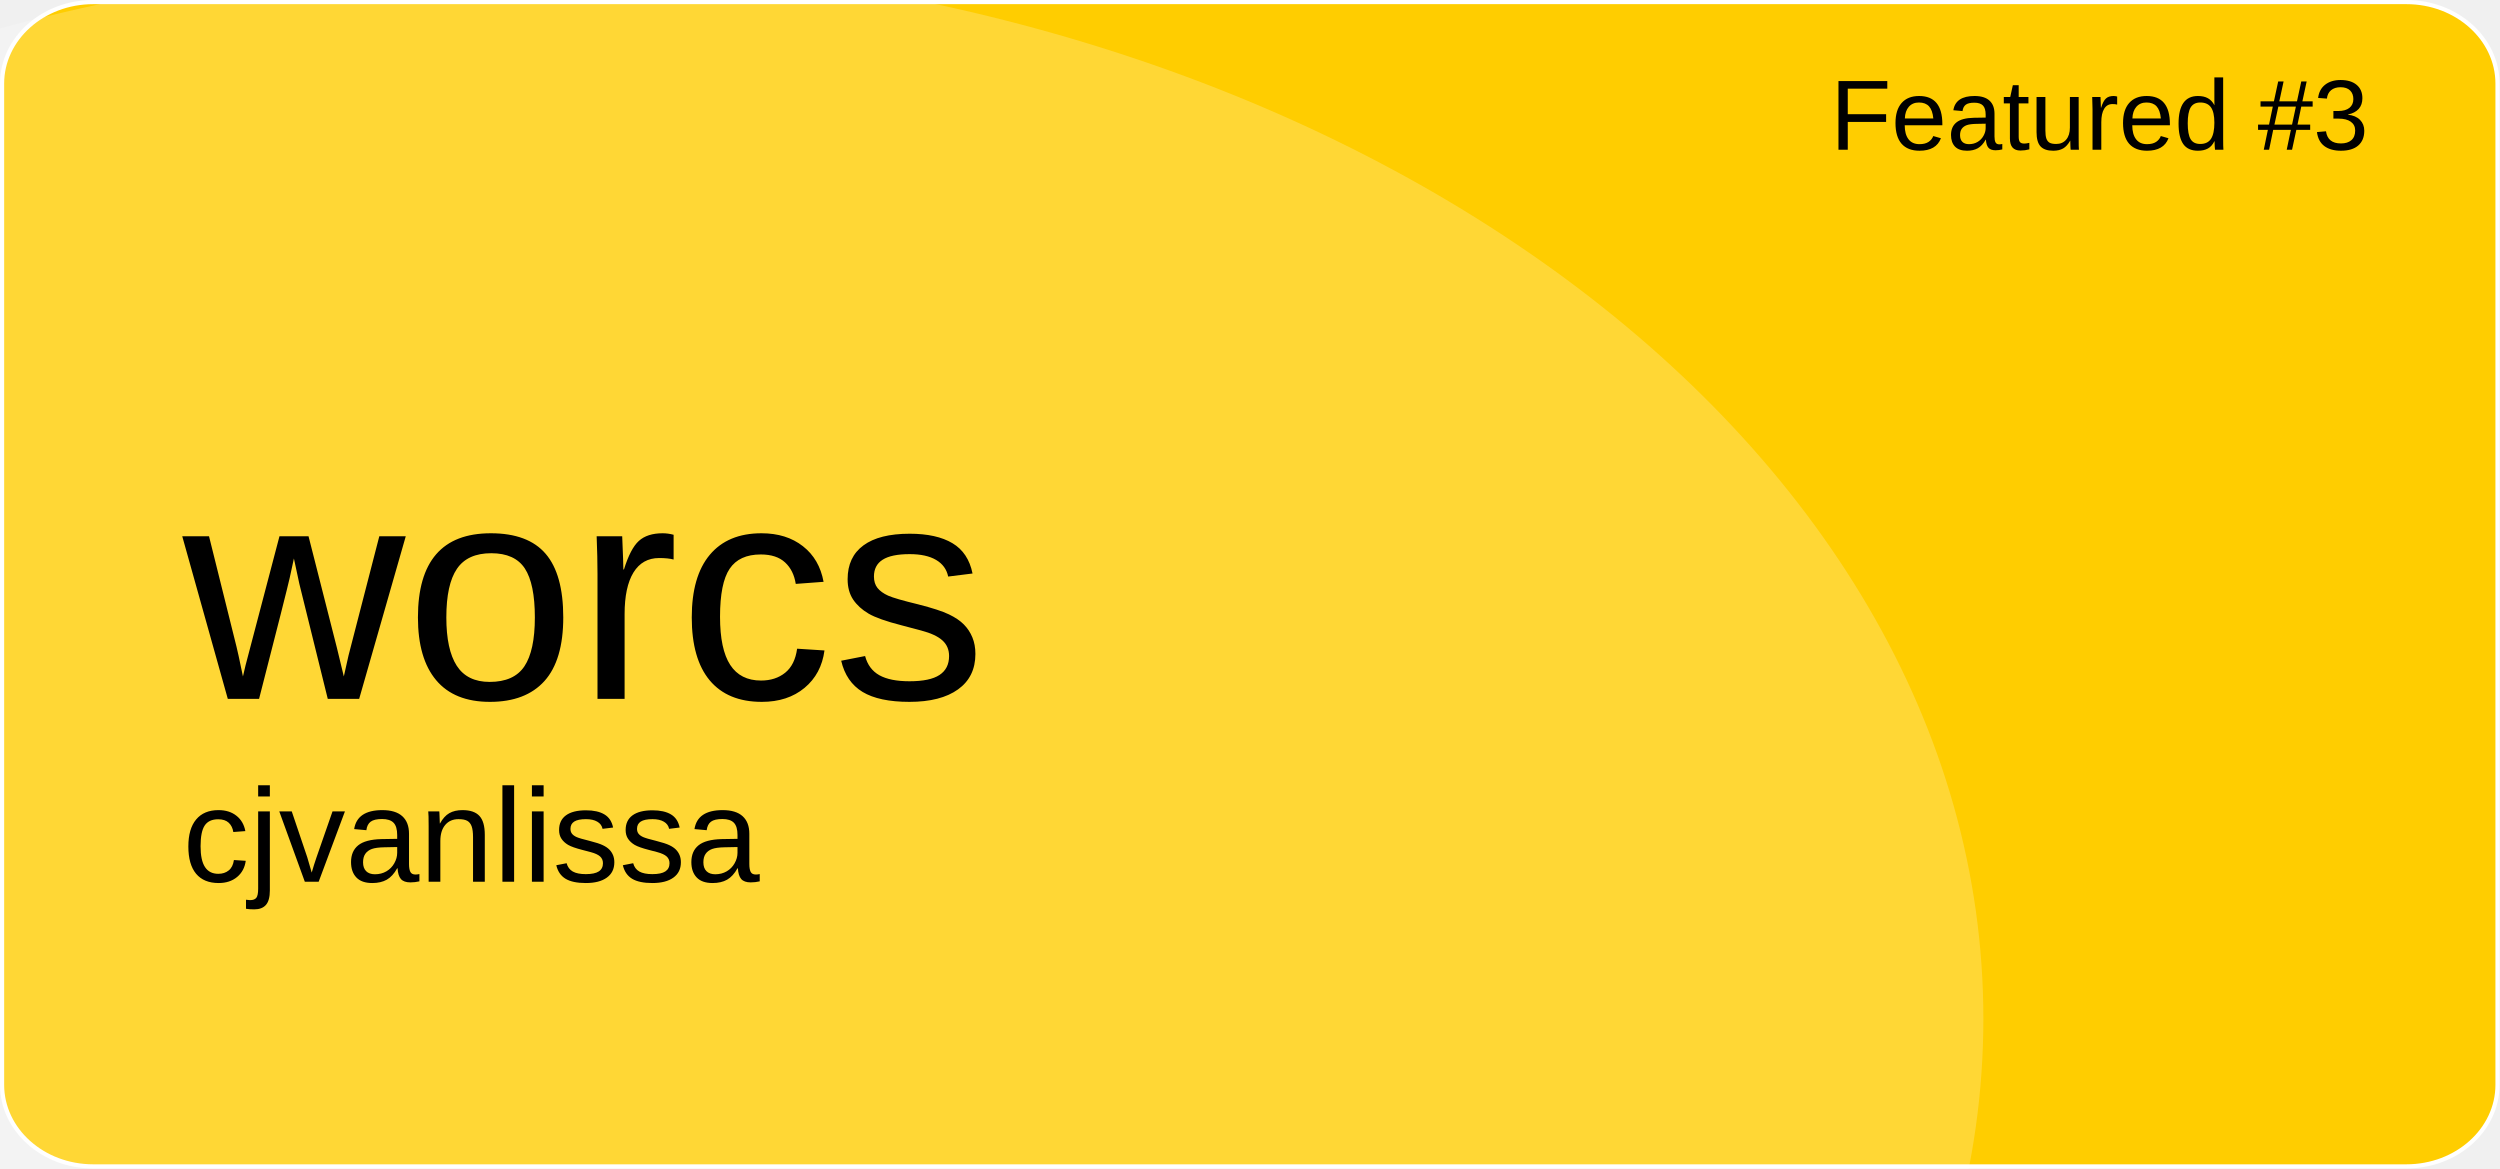
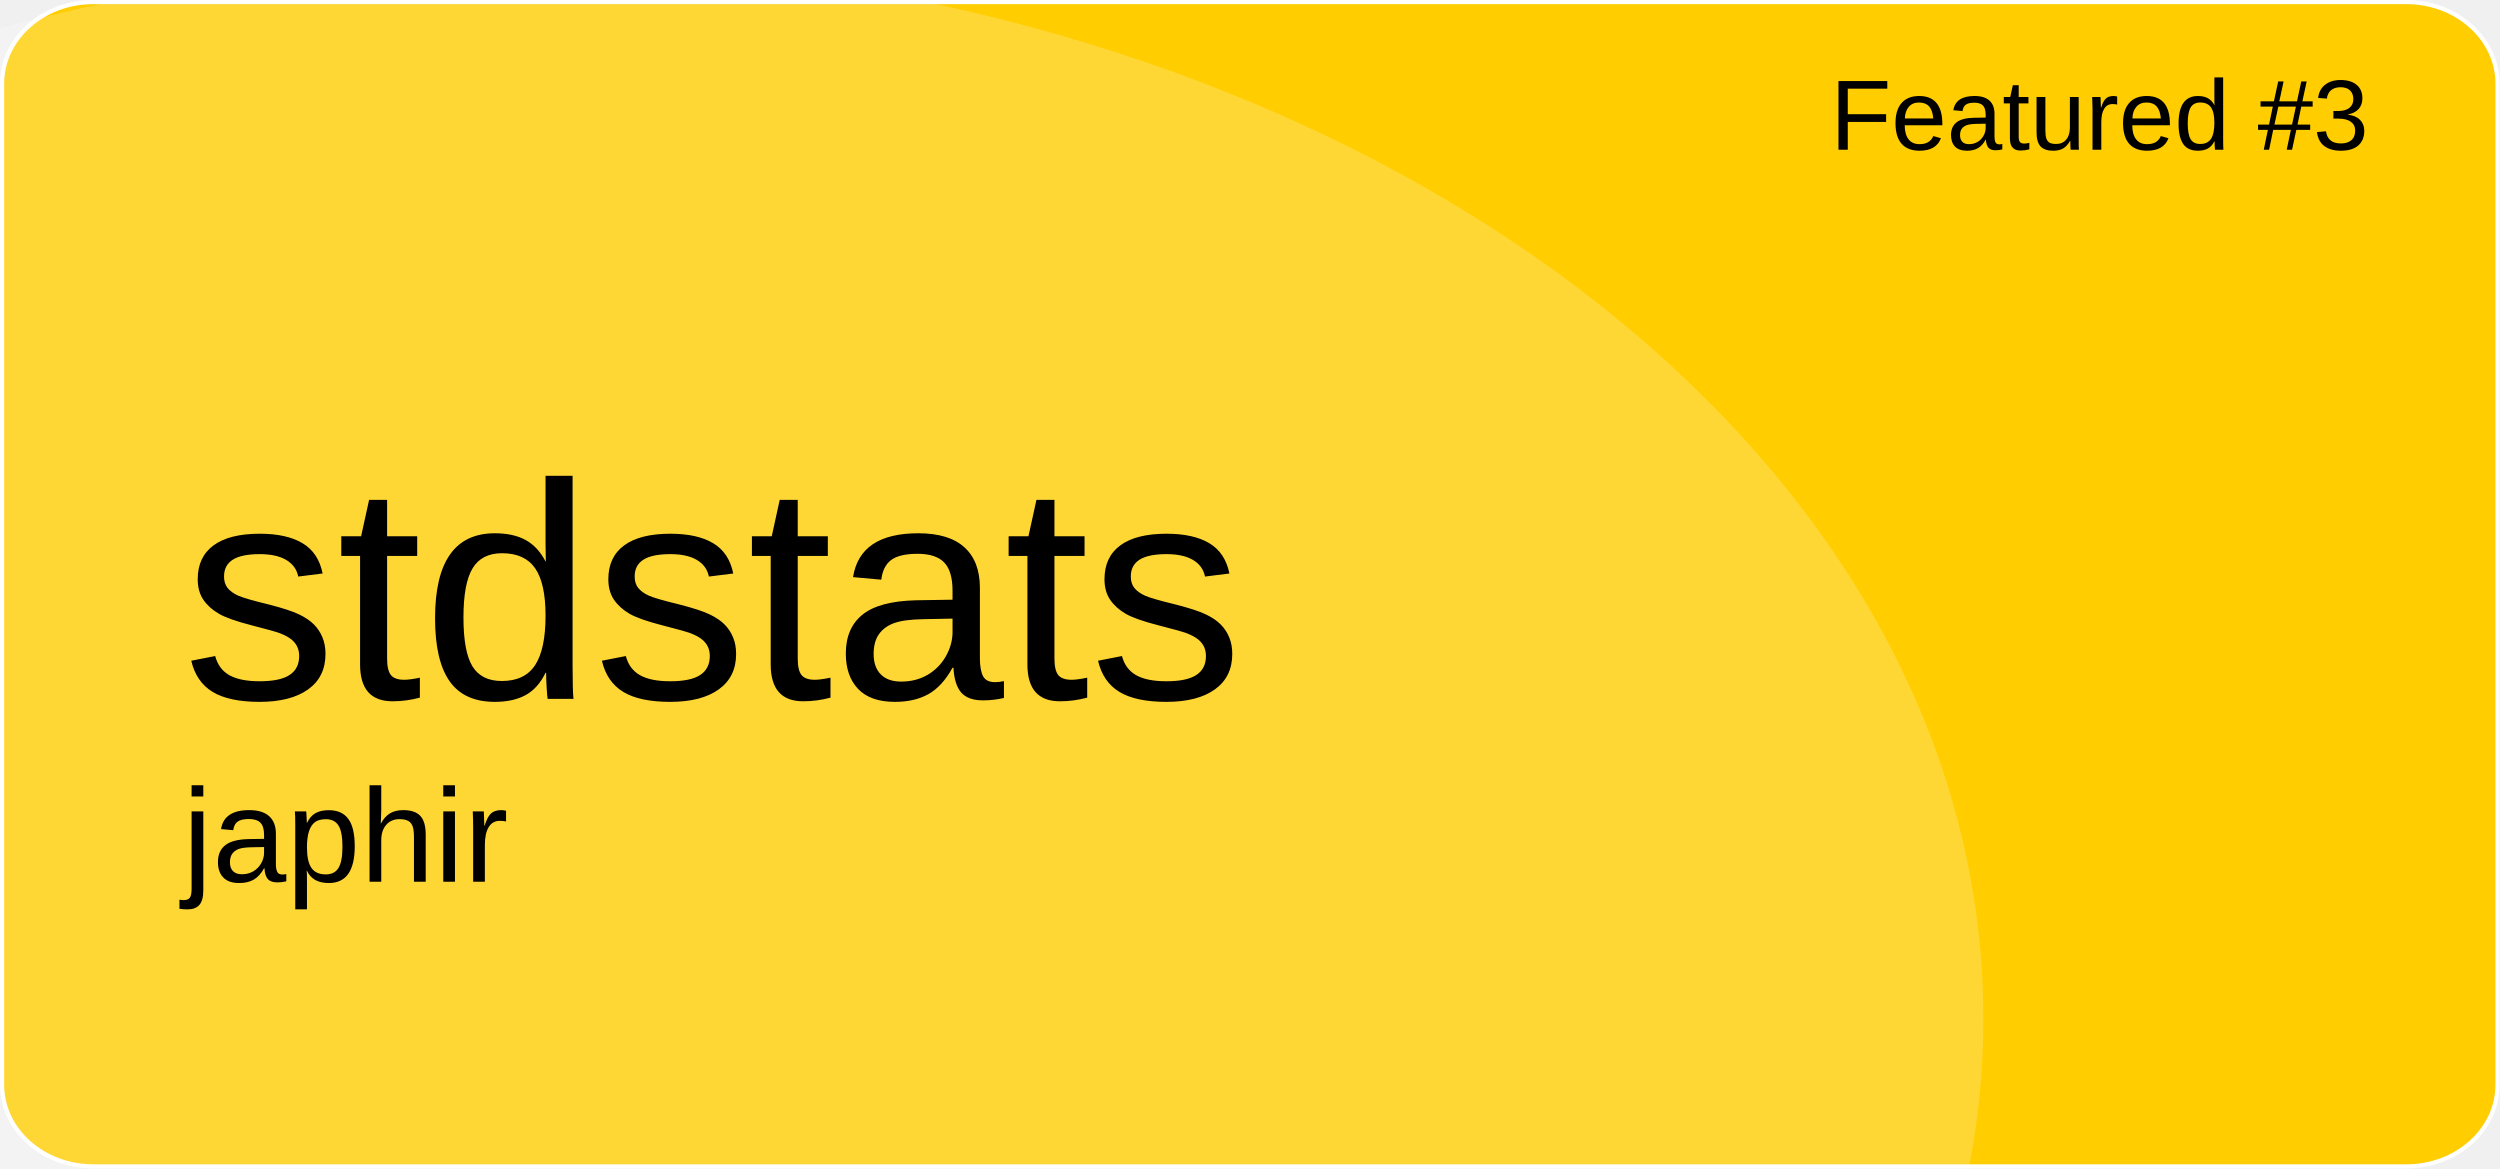
<svg xmlns="http://www.w3.org/2000/svg" version="1.1" id="a" x="0px" y="0px" viewBox="0 0 601 281" style="enable-background:new 0 0 601 281;" xml:space="preserve">
  <style type="text/css">
	.st0{fill:#FFCD00;stroke:#FFFFFF;stroke-miterlimit:10;}
	.st1{opacity:0.21;fill:#FFFFFF;enable-background:new    ;}
	.st2{font-family:'Arial';}
	.st3{font-size:24px;}
	.st4{font-size:74px;}
	.st5{font-size:32px;}
</style>
  <path id="b" class="st0" d="M22.4,0.5h556.1c12.1,0,21.9,8.8,21.9,19.6v240.7c0,10.8-9.8,19.6-21.9,19.6H22.4  c-12.1,0-21.9-8.8-21.9-19.6V20.1C0.5,9.3,10.3,0.5,22.4,0.5z" />
  <ellipse class="st1" cx="124.5" cy="244.9" rx="352.3" ry="254.4" />
  <text transform="matrix(1 0 0 1 440 36)" class="st2 st3">Featured #3</text>
-   <text transform="matrix(1 0 0 1 43.92 168.01)" class="st2 st4">worcs</text>
-   <text transform="matrix(1 0 0 1 43.92 211.97)" class="st2 st5">cjvanlissa</text>
+   <text transform="matrix(1 0 0 1 43.92 168.01)" class="st2 st4">stdstats</text>
+   <text transform="matrix(1 0 0 1 43.92 211.97)" class="st2 st5">japhir</text>
</svg>
